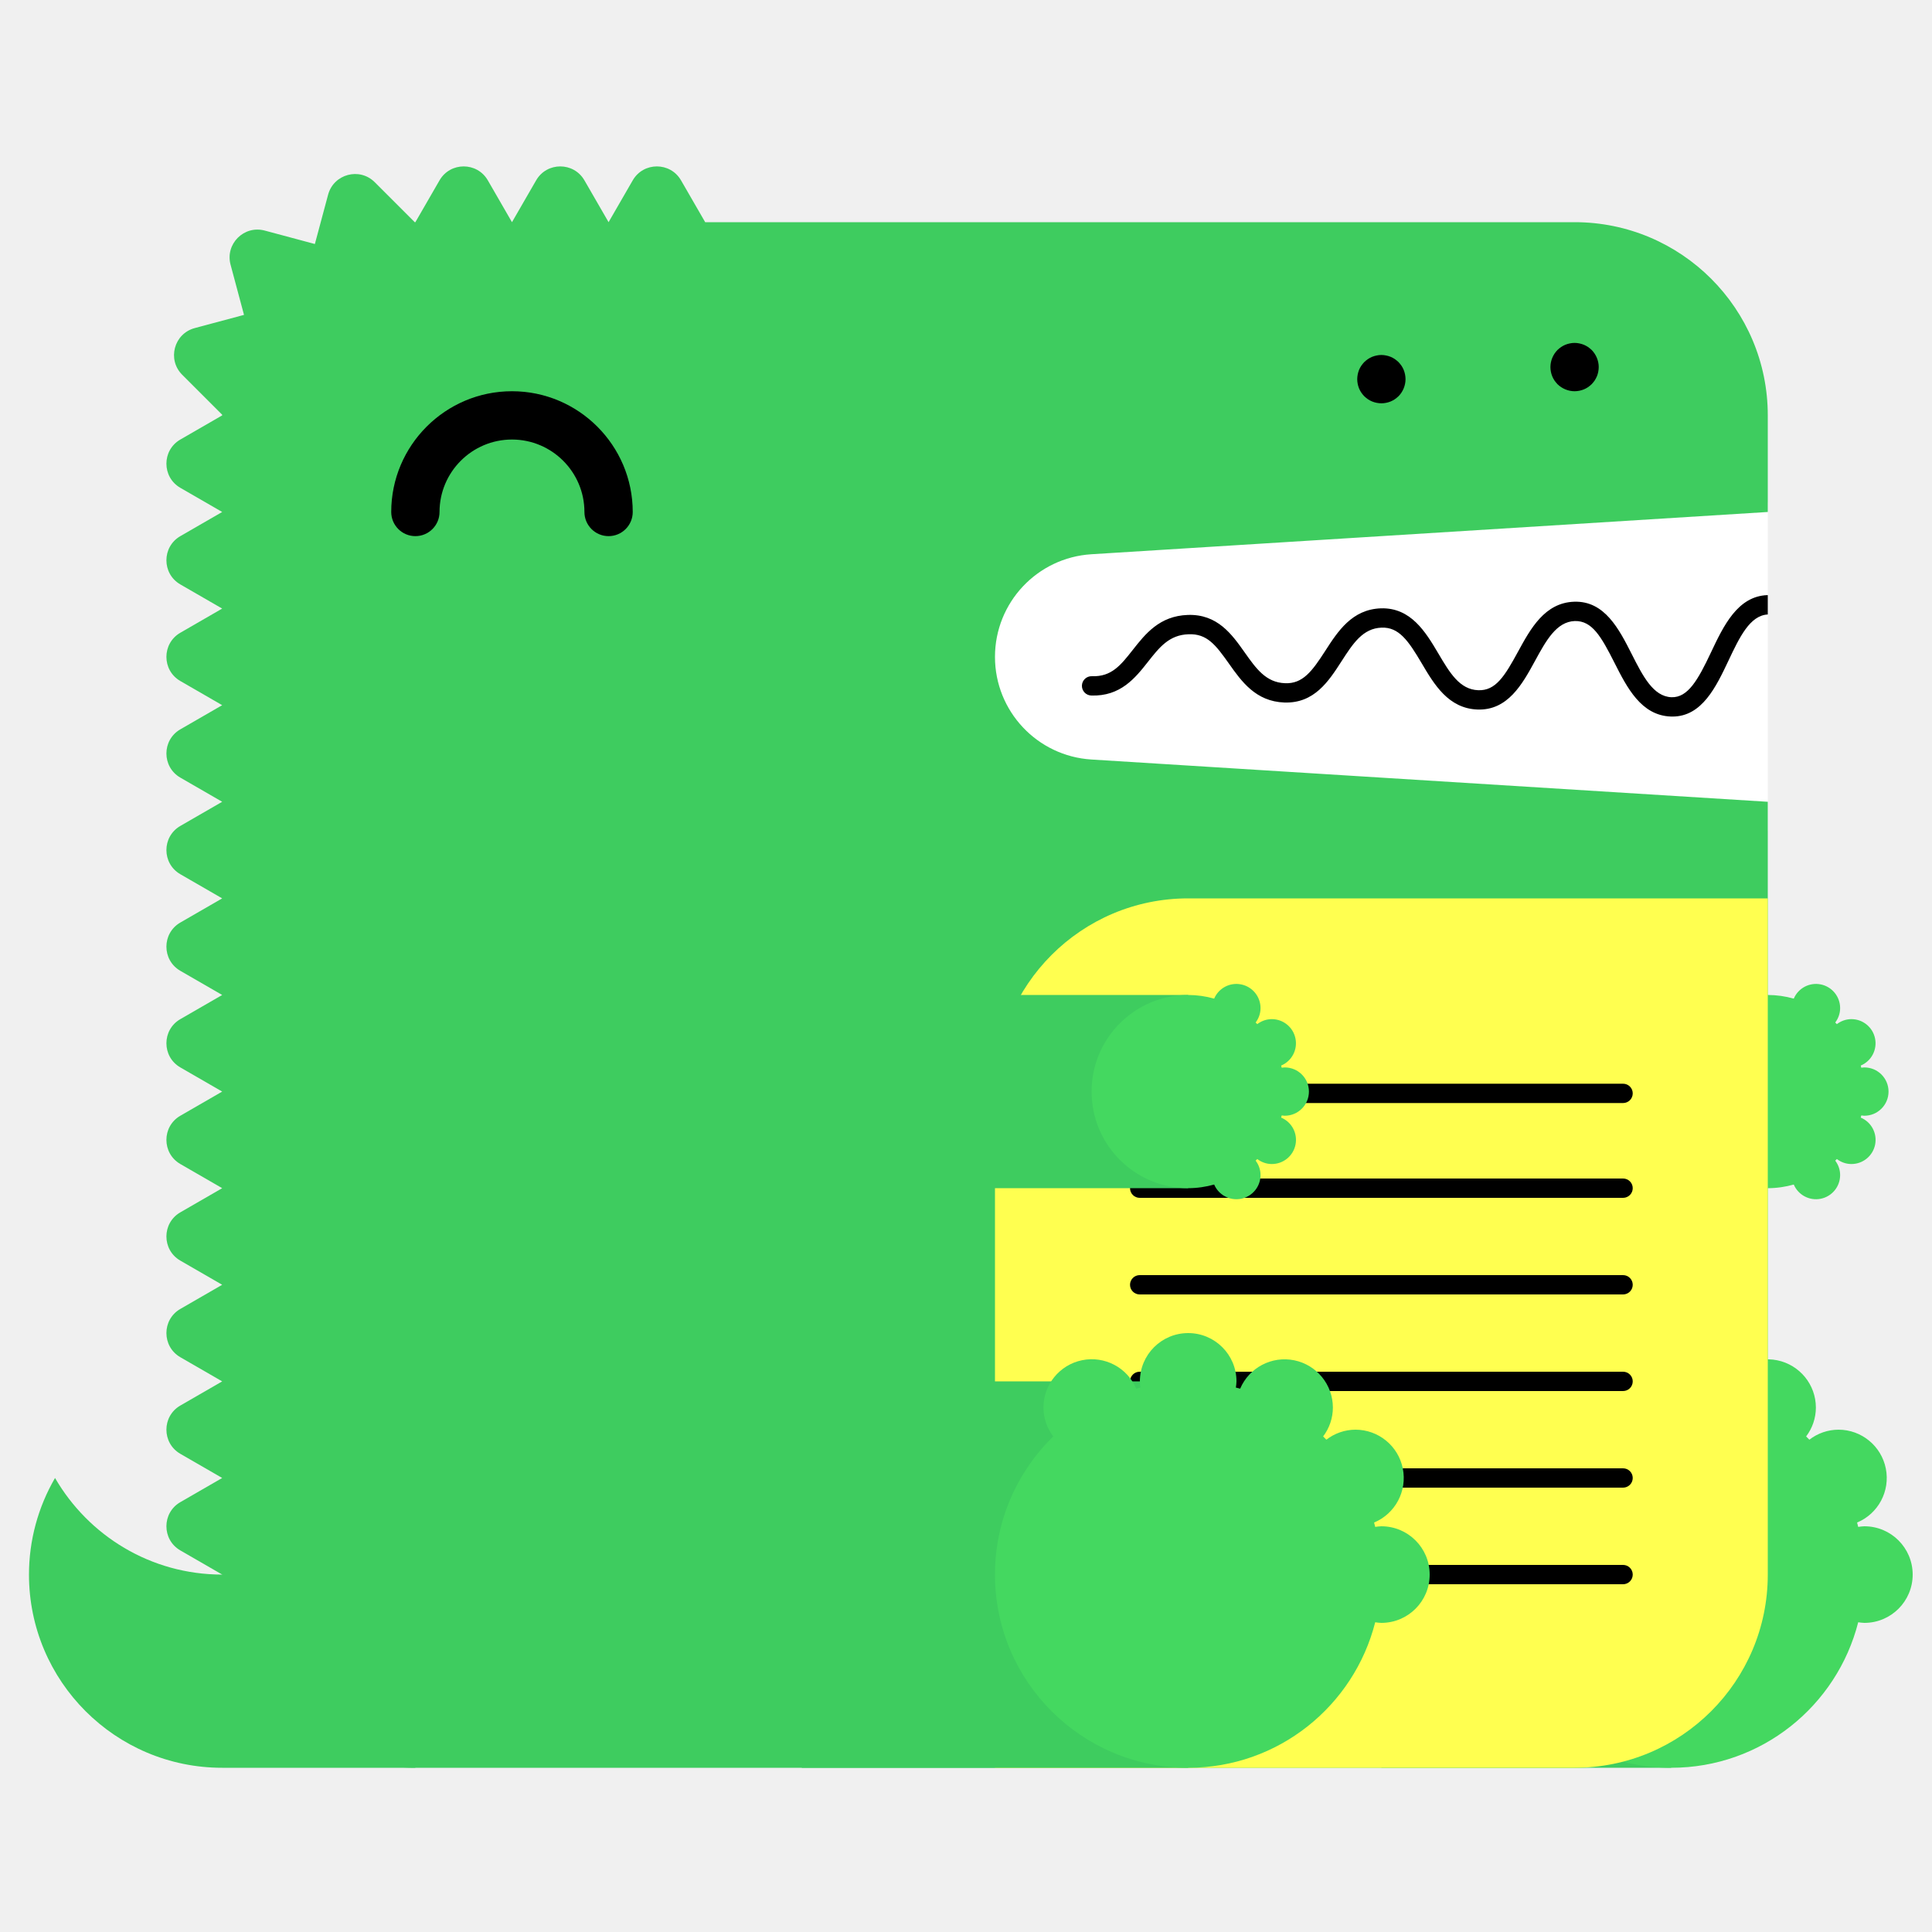
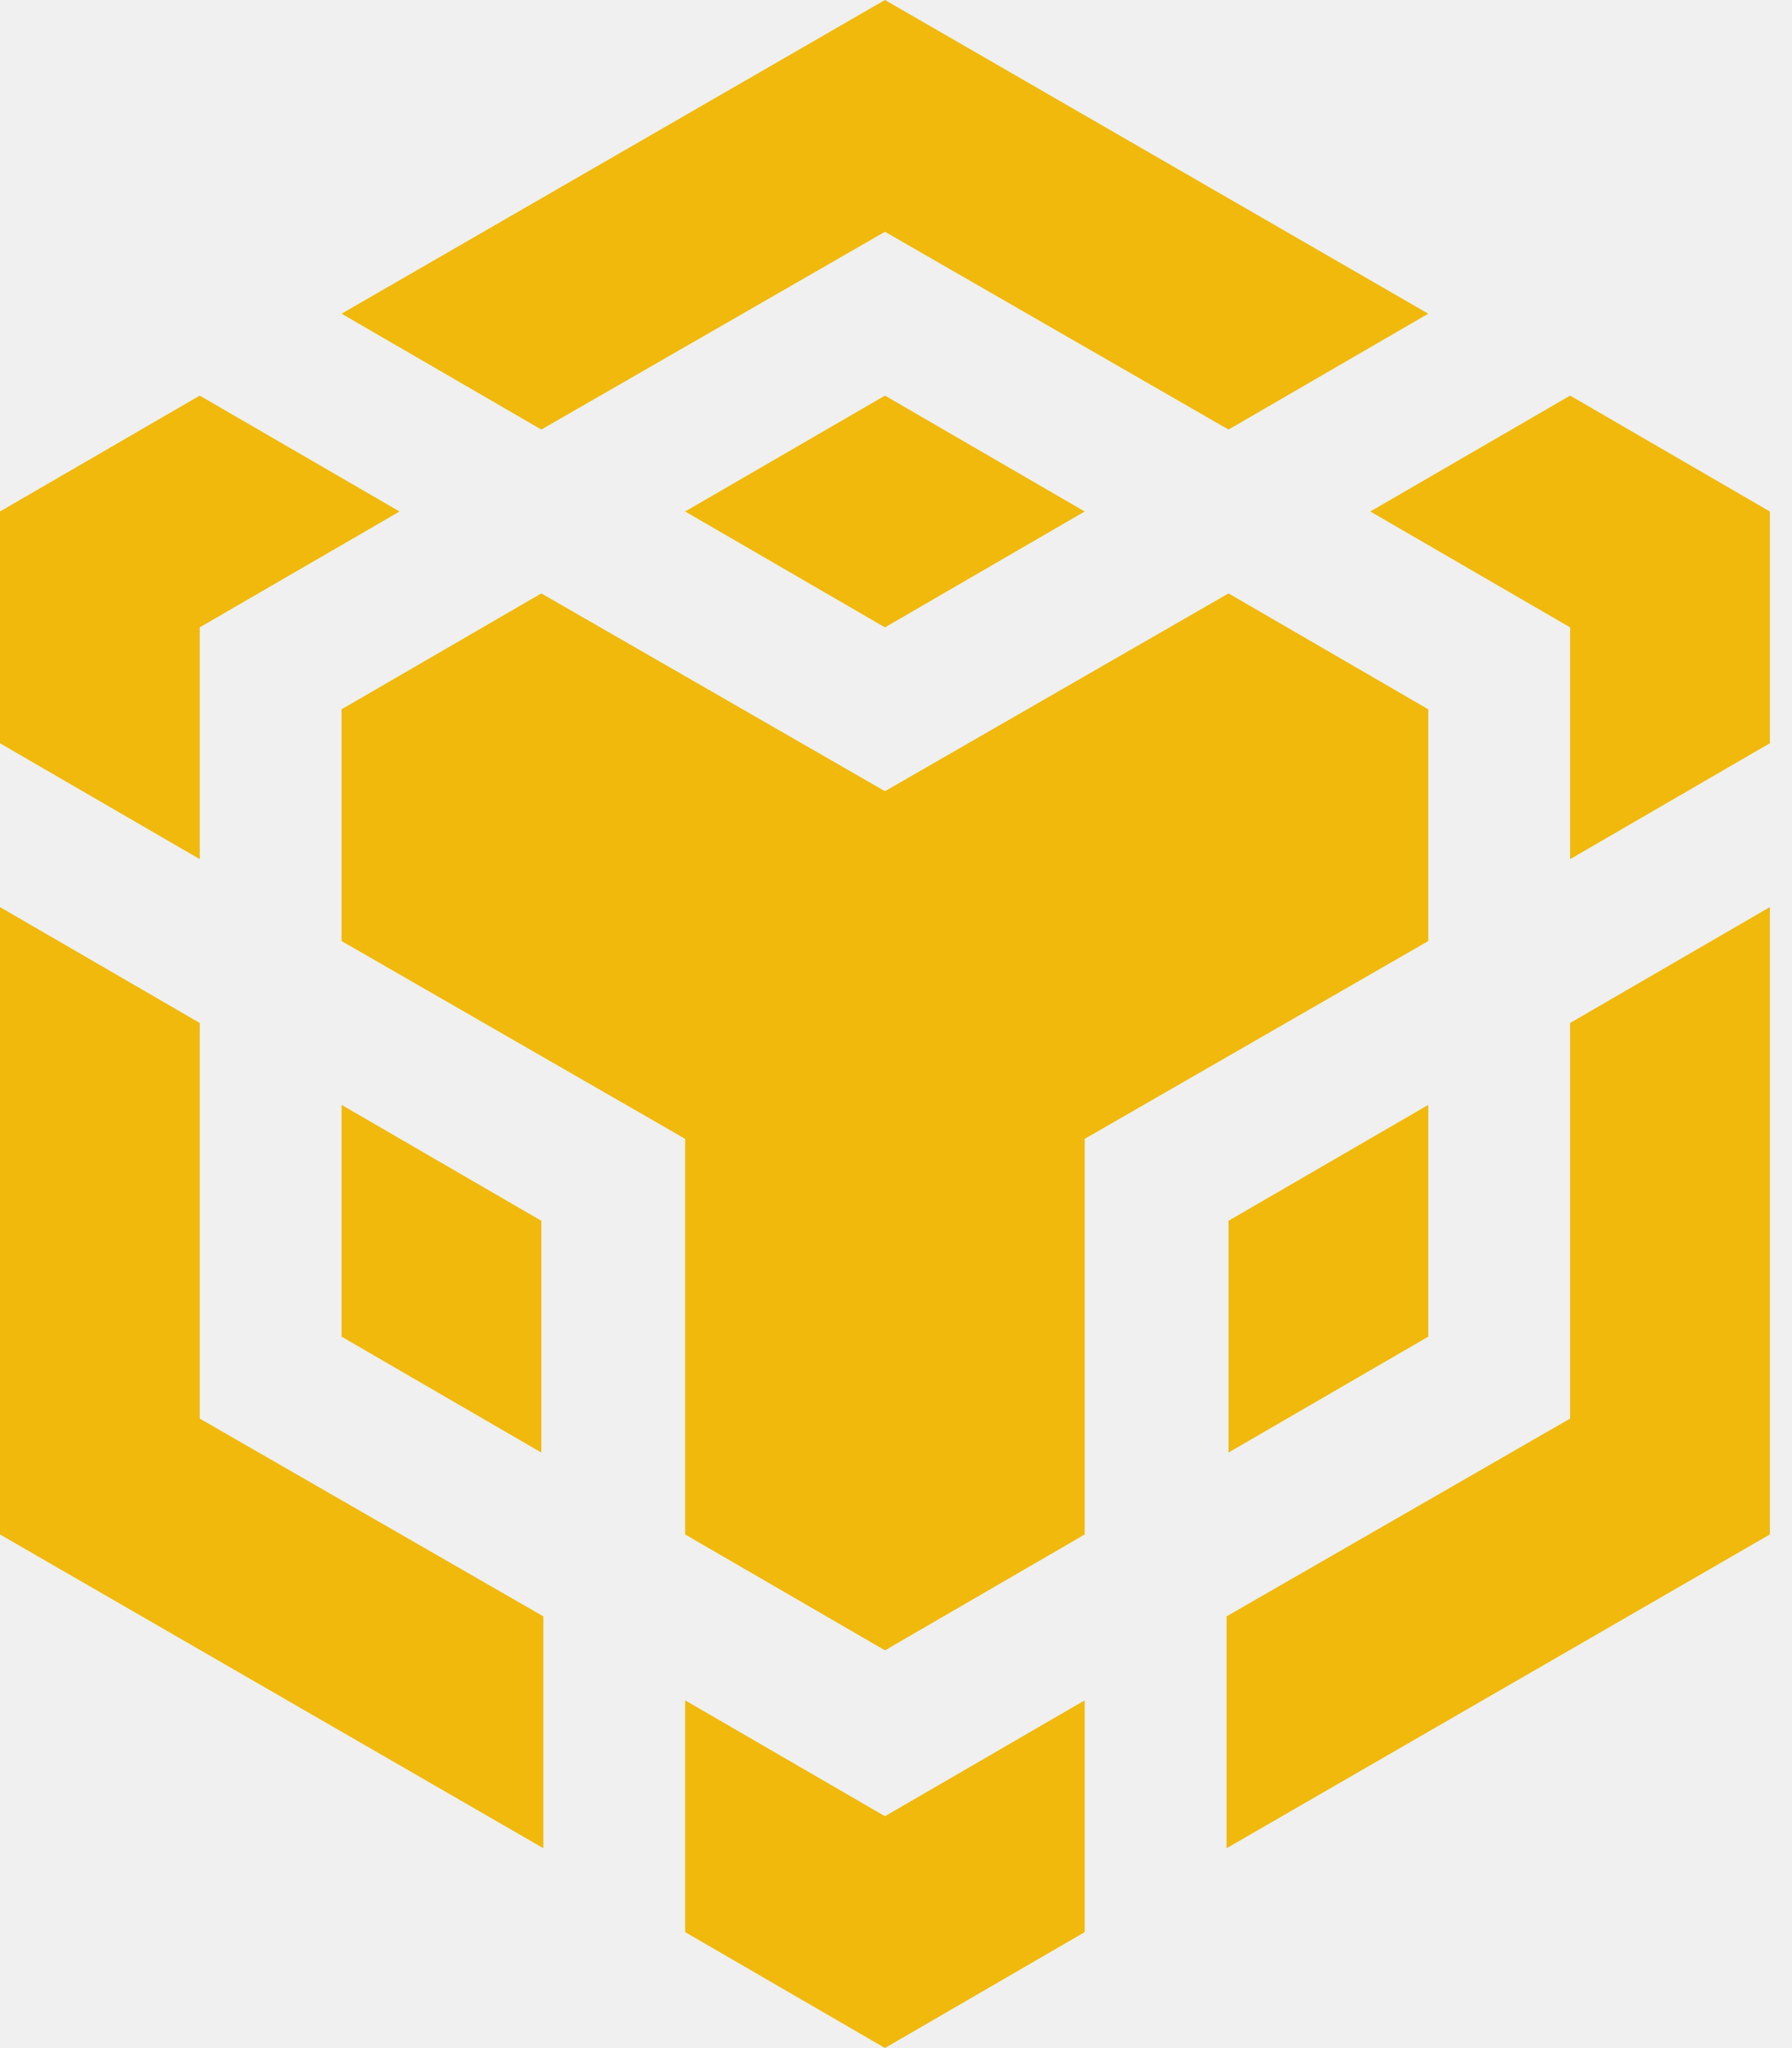
- <svg xmlns="http://www.w3.org/2000/svg" width="200" height="200" viewBox="0 0 200 200">
-   <g fill="none" fill-rule="evenodd">
-     <path fill="#FFF" d="M99 52h84v34H99z" />
-     <path d="M23 163c-7.398 0-13.843-4.027-17.303-10A19.886 19.886 0 0 0 3 163c0 11.046 8.954 20 20 20h20v-20H23z" fill="#3ECC5F" />
-     <path d="M112.98 57.376L183 53V43c0-11.046-8.954-20-20-20H73l-2.5-4.33c-1.112-1.925-3.889-1.925-5 0L63 23l-2.5-4.33c-1.111-1.925-3.889-1.925-5 0L53 23l-2.5-4.33c-1.111-1.925-3.889-1.925-5 0L43 23c-.022 0-.042.003-.065.003l-4.142-4.141c-1.57-1.571-4.252-.853-4.828 1.294l-1.369 5.104-5.192-1.392c-2.148-.575-4.111 1.389-3.535 3.536l1.39 5.193-5.102 1.367c-2.148.576-2.867 3.259-1.296 4.83l4.142 4.142c0 .021-.003.042-.003.064l-4.33 2.5c-1.925 1.111-1.925 3.889 0 5L23 53l-4.33 2.5c-1.925 1.111-1.925 3.889 0 5L23 63l-4.33 2.5c-1.925 1.111-1.925 3.889 0 5L23 73l-4.33 2.5c-1.925 1.111-1.925 3.889 0 5L23 83l-4.33 2.5c-1.925 1.111-1.925 3.889 0 5L23 93l-4.33 2.5c-1.925 1.111-1.925 3.889 0 5L23 103l-4.33 2.5c-1.925 1.111-1.925 3.889 0 5L23 113l-4.33 2.5c-1.925 1.111-1.925 3.889 0 5L23 123l-4.33 2.5c-1.925 1.111-1.925 3.889 0 5L23 133l-4.33 2.5c-1.925 1.111-1.925 3.889 0 5L23 143l-4.33 2.5c-1.925 1.111-1.925 3.889 0 5L23 153l-4.33 2.5c-1.925 1.111-1.925 3.889 0 5L23 163c0 11.046 8.954 20 20 20h120c11.046 0 20-8.954 20-20V83l-70.02-4.376A10.645 10.645 0 0 1 103 68c0-5.621 4.37-10.273 9.98-10.624" fill="#3ECC5F" />
-     <path fill="#3ECC5F" d="M143 183h30v-40h-30z" />
-     <path d="M193 158c-.219 0-.428.037-.639.064-.038-.15-.074-.301-.116-.451A5 5 0 0 0 190.32 148a4.96 4.96 0 0 0-3.016 1.036 26.531 26.531 0 0 0-.335-.336 4.955 4.955 0 0 0 1.011-2.987 5 5 0 0 0-9.599-1.959c-.148-.042-.297-.077-.445-.115.027-.211.064-.42.064-.639a5 5 0 0 0-5-5 5 5 0 0 0-5 5c0 .219.037.428.064.639-.148.038-.297.073-.445.115a4.998 4.998 0 0 0-9.599 1.959c0 1.125.384 2.151 1.011 2.987-3.717 3.632-6.031 8.693-6.031 14.3 0 11.046 8.954 20 20 20 9.339 0 17.16-6.41 19.361-15.064.211.027.42.064.639.064a5 5 0 0 0 5-5 5 5 0 0 0-5-5" fill="#44D860" />
-     <path fill="#3ECC5F" d="M153 123h30v-20h-30z" />
-     <path d="M193 115.5a2.5 2.5 0 1 0 0-5c-.109 0-.214.019-.319.032-.02-.075-.037-.15-.058-.225a2.501 2.501 0 0 0-.963-4.807c-.569 0-1.088.197-1.508.518a6.653 6.653 0 0 0-.168-.168c.314-.417.506-.931.506-1.494a2.5 2.5 0 0 0-4.8-.979A9.987 9.987 0 0 0 183 103c-5.522 0-10 4.478-10 10s4.478 10 10 10c.934 0 1.833-.138 2.69-.377a2.5 2.5 0 0 0 4.8-.979c0-.563-.192-1.077-.506-1.494.057-.055.113-.111.168-.168.42.321.939.518 1.508.518a2.5 2.5 0 0 0 .963-4.807c.021-.074.038-.15.058-.225.105.013.21.032.319.032" fill="#44D860" />
-     <path d="M63 55.5a2.5 2.5 0 0 1-2.5-2.5c0-4.136-3.364-7.5-7.5-7.5s-7.5 3.364-7.5 7.5a2.5 2.5 0 1 1-5 0c0-6.893 5.607-12.5 12.5-12.5S65.5 46.107 65.5 53a2.5 2.5 0 0 1-2.5 2.5" fill="#000" />
-     <path d="M103 183h60c11.046 0 20-8.954 20-20V93h-60c-11.046 0-20 8.954-20 20v70z" fill="#FFFF50" />
-     <path d="M168.02 124h-50.04a1 1 0 1 1 0-2h50.04a1 1 0 1 1 0 2m0 20h-50.04a1 1 0 1 1 0-2h50.04a1 1 0 1 1 0 2m0 20h-50.04a1 1 0 1 1 0-2h50.04a1 1 0 1 1 0 2m0-49.814h-50.04a1 1 0 1 1 0-2h50.04a1 1 0 1 1 0 2m0 19.814h-50.04a1 1 0 1 1 0-2h50.04a1 1 0 1 1 0 2m0 20h-50.04a1 1 0 1 1 0-2h50.04a1 1 0 1 1 0 2M183 61.611c-.012 0-.022-.006-.034-.005-3.09.105-4.552 3.196-5.842 5.923-1.346 2.85-2.387 4.703-4.093 4.647-1.889-.068-2.969-2.202-4.113-4.46-1.314-2.594-2.814-5.536-5.963-5.426-3.046.104-4.513 2.794-5.807 5.167-1.377 2.528-2.314 4.065-4.121 3.994-1.927-.07-2.951-1.805-4.136-3.813-1.321-2.236-2.848-4.75-5.936-4.664-2.994.103-4.465 2.385-5.763 4.4-1.373 2.13-2.335 3.428-4.165 3.351-1.973-.07-2.992-1.51-4.171-3.177-1.324-1.873-2.816-3.993-5.895-3.89-2.928.1-4.399 1.97-5.696 3.618-1.232 1.564-2.194 2.802-4.229 2.724a1 1 0 0 0-.072 2c3.017.101 4.545-1.8 5.872-3.487 1.177-1.496 2.193-2.787 4.193-2.855 1.926-.082 2.829 1.115 4.195 3.045 1.297 1.834 2.769 3.914 5.731 4.021 3.103.104 4.596-2.215 5.918-4.267 1.182-1.834 2.202-3.417 4.15-3.484 1.793-.067 2.769 1.35 4.145 3.681 1.297 2.197 2.766 4.686 5.787 4.796 3.125.108 4.634-2.62 5.949-5.035 1.139-2.088 2.214-4.06 4.119-4.126 1.793-.042 2.728 1.595 4.111 4.33 1.292 2.553 2.757 5.445 5.825 5.556l.169.003c3.064 0 4.518-3.075 5.805-5.794 1.139-2.41 2.217-4.68 4.067-4.773v-2z" fill="#000" />
-     <path fill="#3ECC5F" d="M83 183h40v-40H83z" />
-     <path d="M143 158c-.219 0-.428.037-.639.064-.038-.15-.074-.301-.116-.451A5 5 0 0 0 140.32 148a4.96 4.96 0 0 0-3.016 1.036 26.531 26.531 0 0 0-.335-.336 4.955 4.955 0 0 0 1.011-2.987 5 5 0 0 0-9.599-1.959c-.148-.042-.297-.077-.445-.115.027-.211.064-.42.064-.639a5 5 0 0 0-5-5 5 5 0 0 0-5 5c0 .219.037.428.064.639-.148.038-.297.073-.445.115a4.998 4.998 0 0 0-9.599 1.959c0 1.125.384 2.151 1.011 2.987-3.717 3.632-6.031 8.693-6.031 14.3 0 11.046 8.954 20 20 20 9.339 0 17.16-6.41 19.361-15.064.211.027.42.064.639.064a5 5 0 0 0 5-5 5 5 0 0 0-5-5" fill="#44D860" />
-     <path fill="#3ECC5F" d="M83 123h40v-20H83z" />
-     <path d="M133 115.5a2.5 2.5 0 1 0 0-5c-.109 0-.214.019-.319.032-.02-.075-.037-.15-.058-.225a2.501 2.501 0 0 0-.963-4.807c-.569 0-1.088.197-1.508.518a6.653 6.653 0 0 0-.168-.168c.314-.417.506-.931.506-1.494a2.5 2.5 0 0 0-4.8-.979A9.987 9.987 0 0 0 123 103c-5.522 0-10 4.478-10 10s4.478 10 10 10c.934 0 1.833-.138 2.69-.377a2.5 2.5 0 0 0 4.8-.979c0-.563-.192-1.077-.506-1.494.057-.055.113-.111.168-.168.42.321.939.518 1.508.518a2.5 2.5 0 0 0 .963-4.807c.021-.074.038-.15.058-.225.105.013.21.032.319.032" fill="#44D860" />
-     <path d="M143 41.75c-.16 0-.33-.02-.49-.05a2.52 2.52 0 0 1-.47-.14c-.15-.06-.29-.14-.431-.23-.13-.09-.259-.2-.38-.31-.109-.12-.219-.24-.309-.38s-.17-.28-.231-.43a2.619 2.619 0 0 1-.189-.96c0-.16.02-.33.05-.49.03-.16.08-.31.139-.47.061-.15.141-.29.231-.43.09-.13.2-.26.309-.38.121-.11.25-.22.38-.31.141-.09.281-.17.431-.23.149-.06.31-.11.47-.14.32-.07.65-.07.98 0 .159.03.32.08.47.14.149.06.29.14.43.23.13.09.259.2.38.31.11.12.22.25.31.38.09.14.17.28.23.43.06.16.11.31.14.47.029.16.05.33.05.49 0 .66-.271 1.31-.73 1.77-.121.11-.25.22-.38.31-.14.09-.281.17-.43.23a2.565 2.565 0 0 1-.96.19m20-1.25c-.66 0-1.3-.27-1.771-.73a3.802 3.802 0 0 1-.309-.38c-.09-.14-.17-.28-.231-.43a2.619 2.619 0 0 1-.189-.96c0-.66.27-1.3.729-1.77.121-.11.25-.22.38-.31.141-.09.281-.17.431-.23.149-.06.31-.11.47-.14.32-.07.66-.07.98 0 .159.03.32.08.47.14.149.06.29.14.43.23.13.09.259.2.38.31.459.47.73 1.11.73 1.77 0 .16-.021.33-.05.49-.03.16-.08.32-.14.47-.07.15-.14.29-.23.43-.09.13-.2.26-.31.38-.121.11-.25.22-.38.31-.14.09-.281.17-.43.23a2.565 2.565 0 0 1-.96.19" fill="#000" />
-   </g>
+ <svg xmlns="http://www.w3.org/2000/svg" width="21" height="24" viewBox="0 0 21 24" fill="none">
+   <path d="M4.004 3.676L10.373 0L16.741 3.676L14.4 5.034L10.373 2.716L6.345 5.034L4.004 3.676ZM16.741 8.312L14.4 6.954L10.373 9.272L6.345 6.954L4.004 8.312V11.028L8.031 13.346V17.982L10.373 19.34L12.714 17.982V13.346L16.741 11.028V8.312ZM16.741 15.664V12.948L14.4 14.306V17.022L16.741 15.664ZM18.404 16.624L14.377 18.942V21.659L20.745 17.982V10.63L18.404 11.988V16.624ZM16.062 5.994L18.404 7.352V10.068L20.745 8.71V5.994L18.404 4.636L16.062 5.994ZM8.031 19.926V22.642L10.373 24L12.714 22.642V19.926L10.373 21.284L8.031 19.926ZM4.004 15.664L6.345 17.022V14.306L4.004 12.948V15.664ZM8.031 5.994L10.373 7.352L12.714 5.994L10.373 4.636L8.031 5.994ZM2.341 7.352L4.683 5.994L2.341 4.636L0 5.994V8.71L2.341 10.068V7.352ZM2.341 11.988L0 10.63V17.982L6.369 21.659V18.942L2.341 16.624V11.988Z" fill="#F0B90B" />
</svg>
